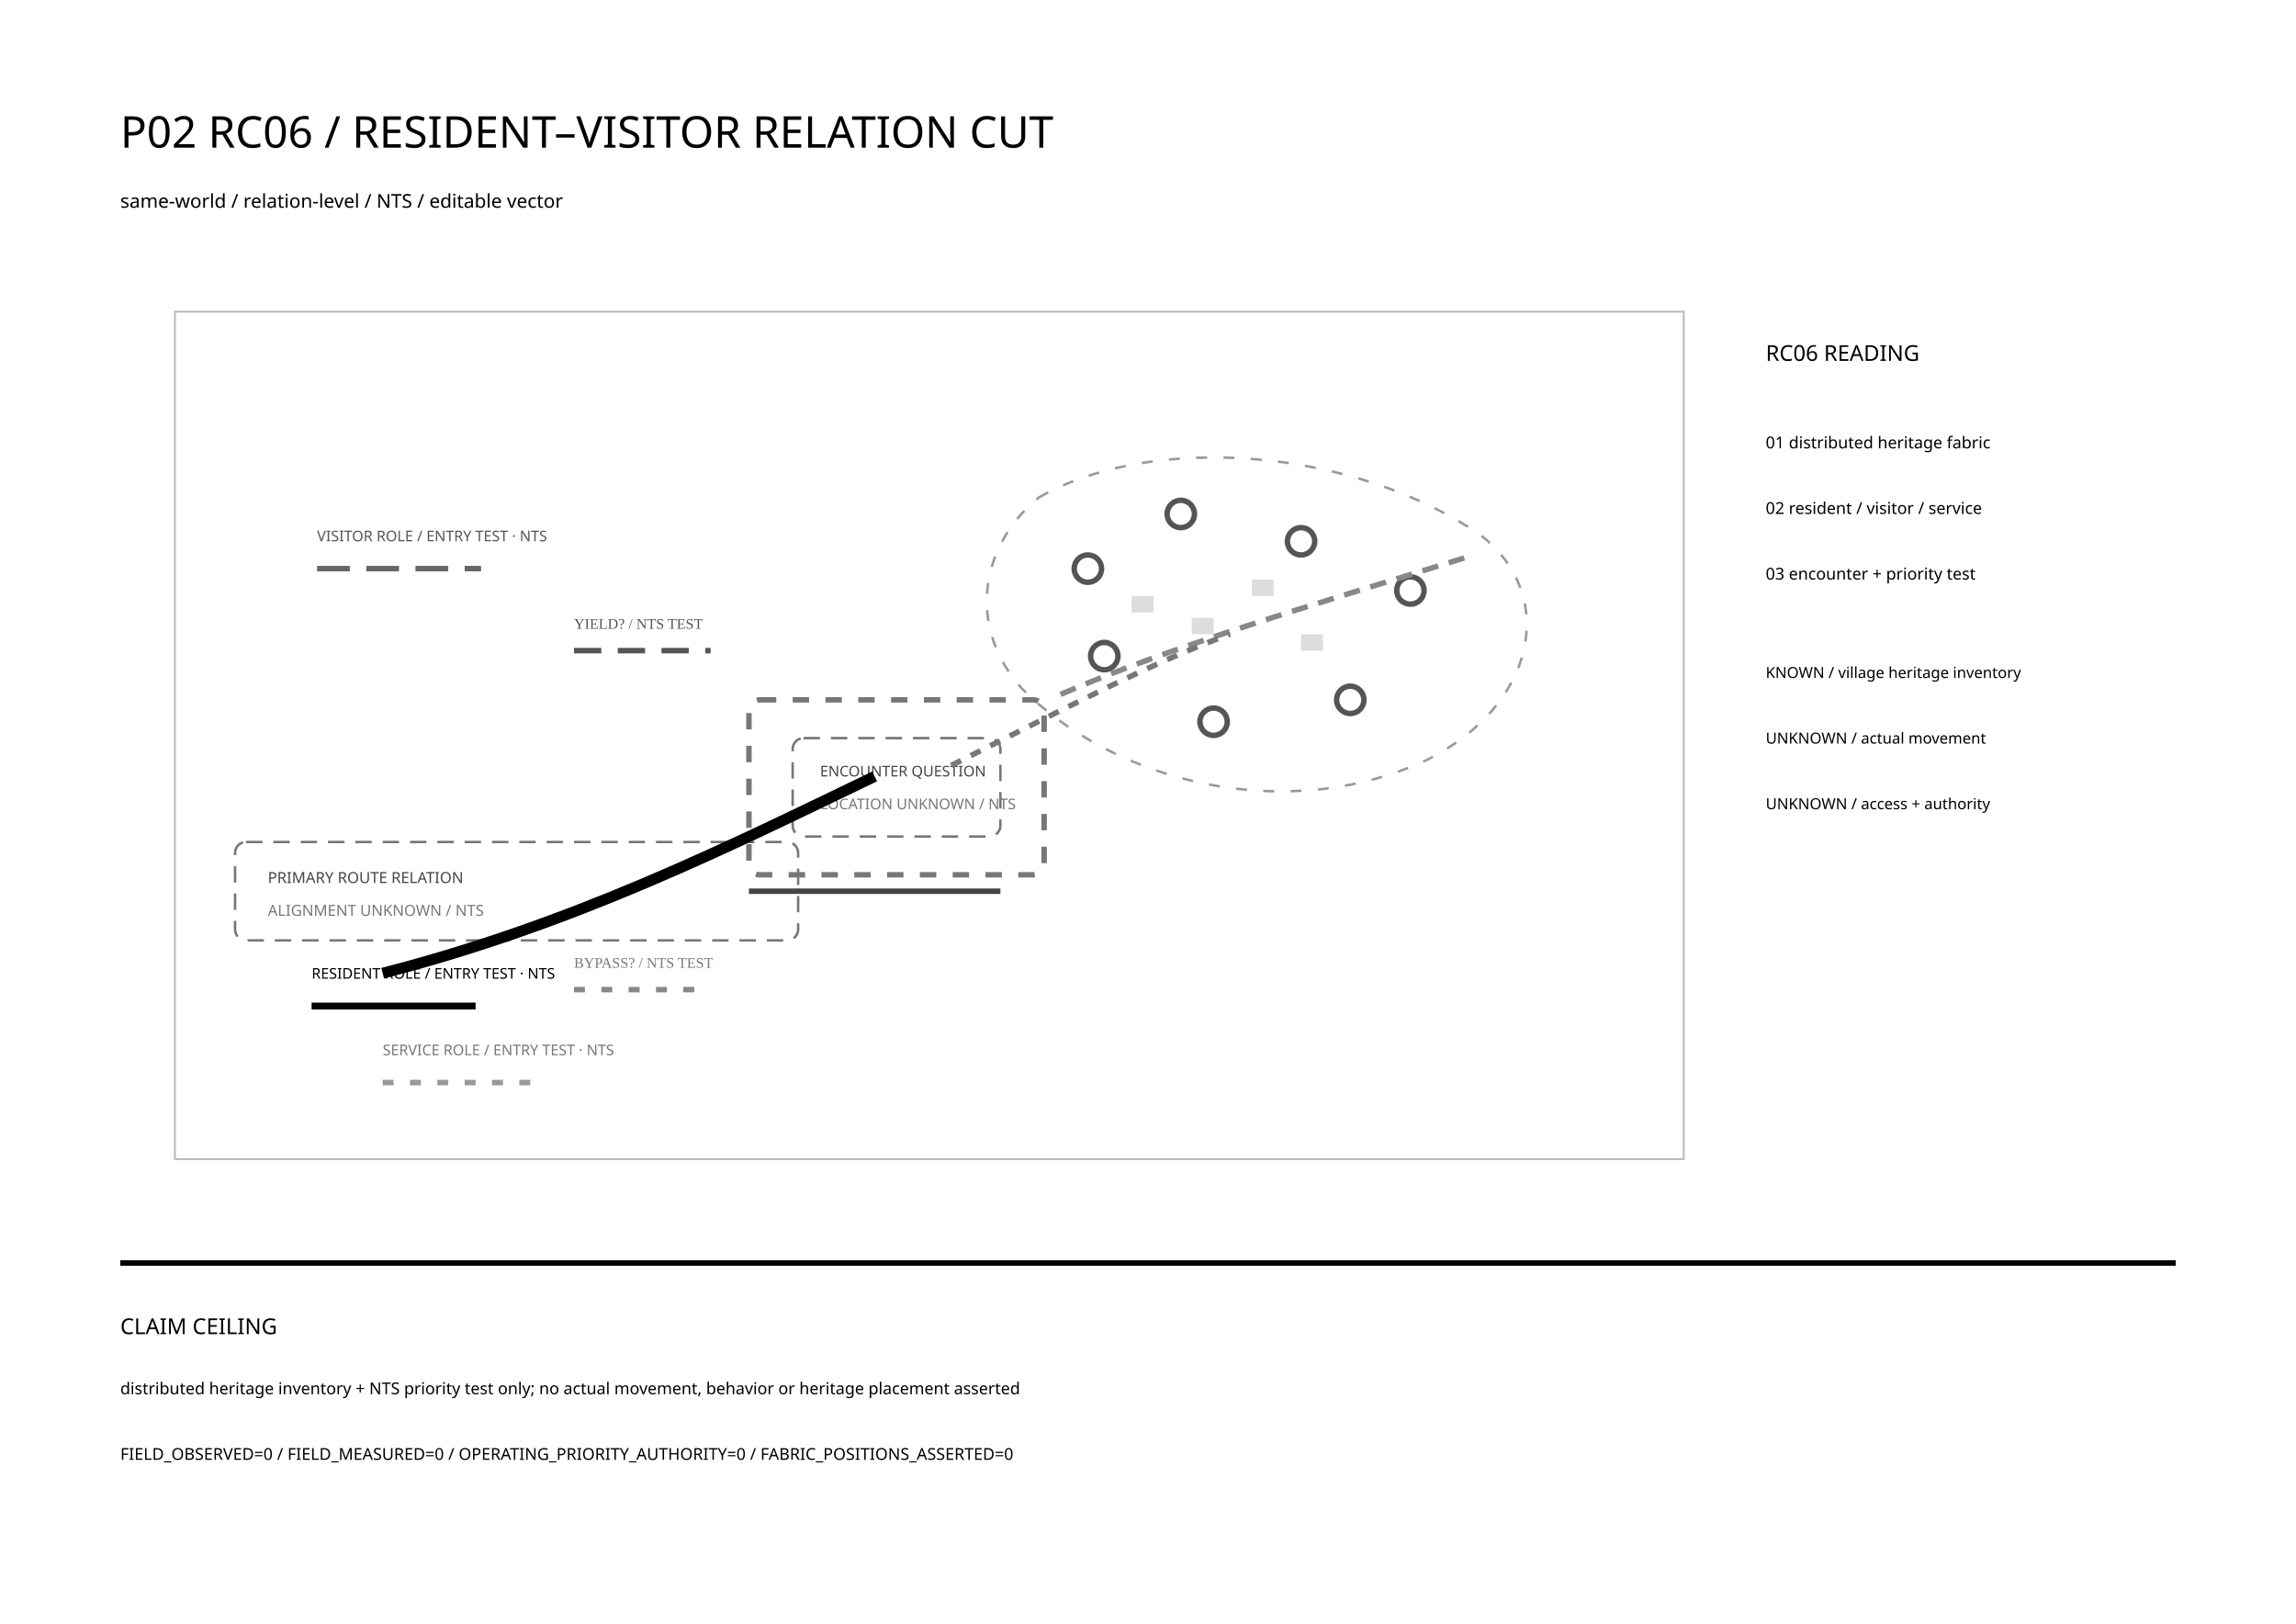
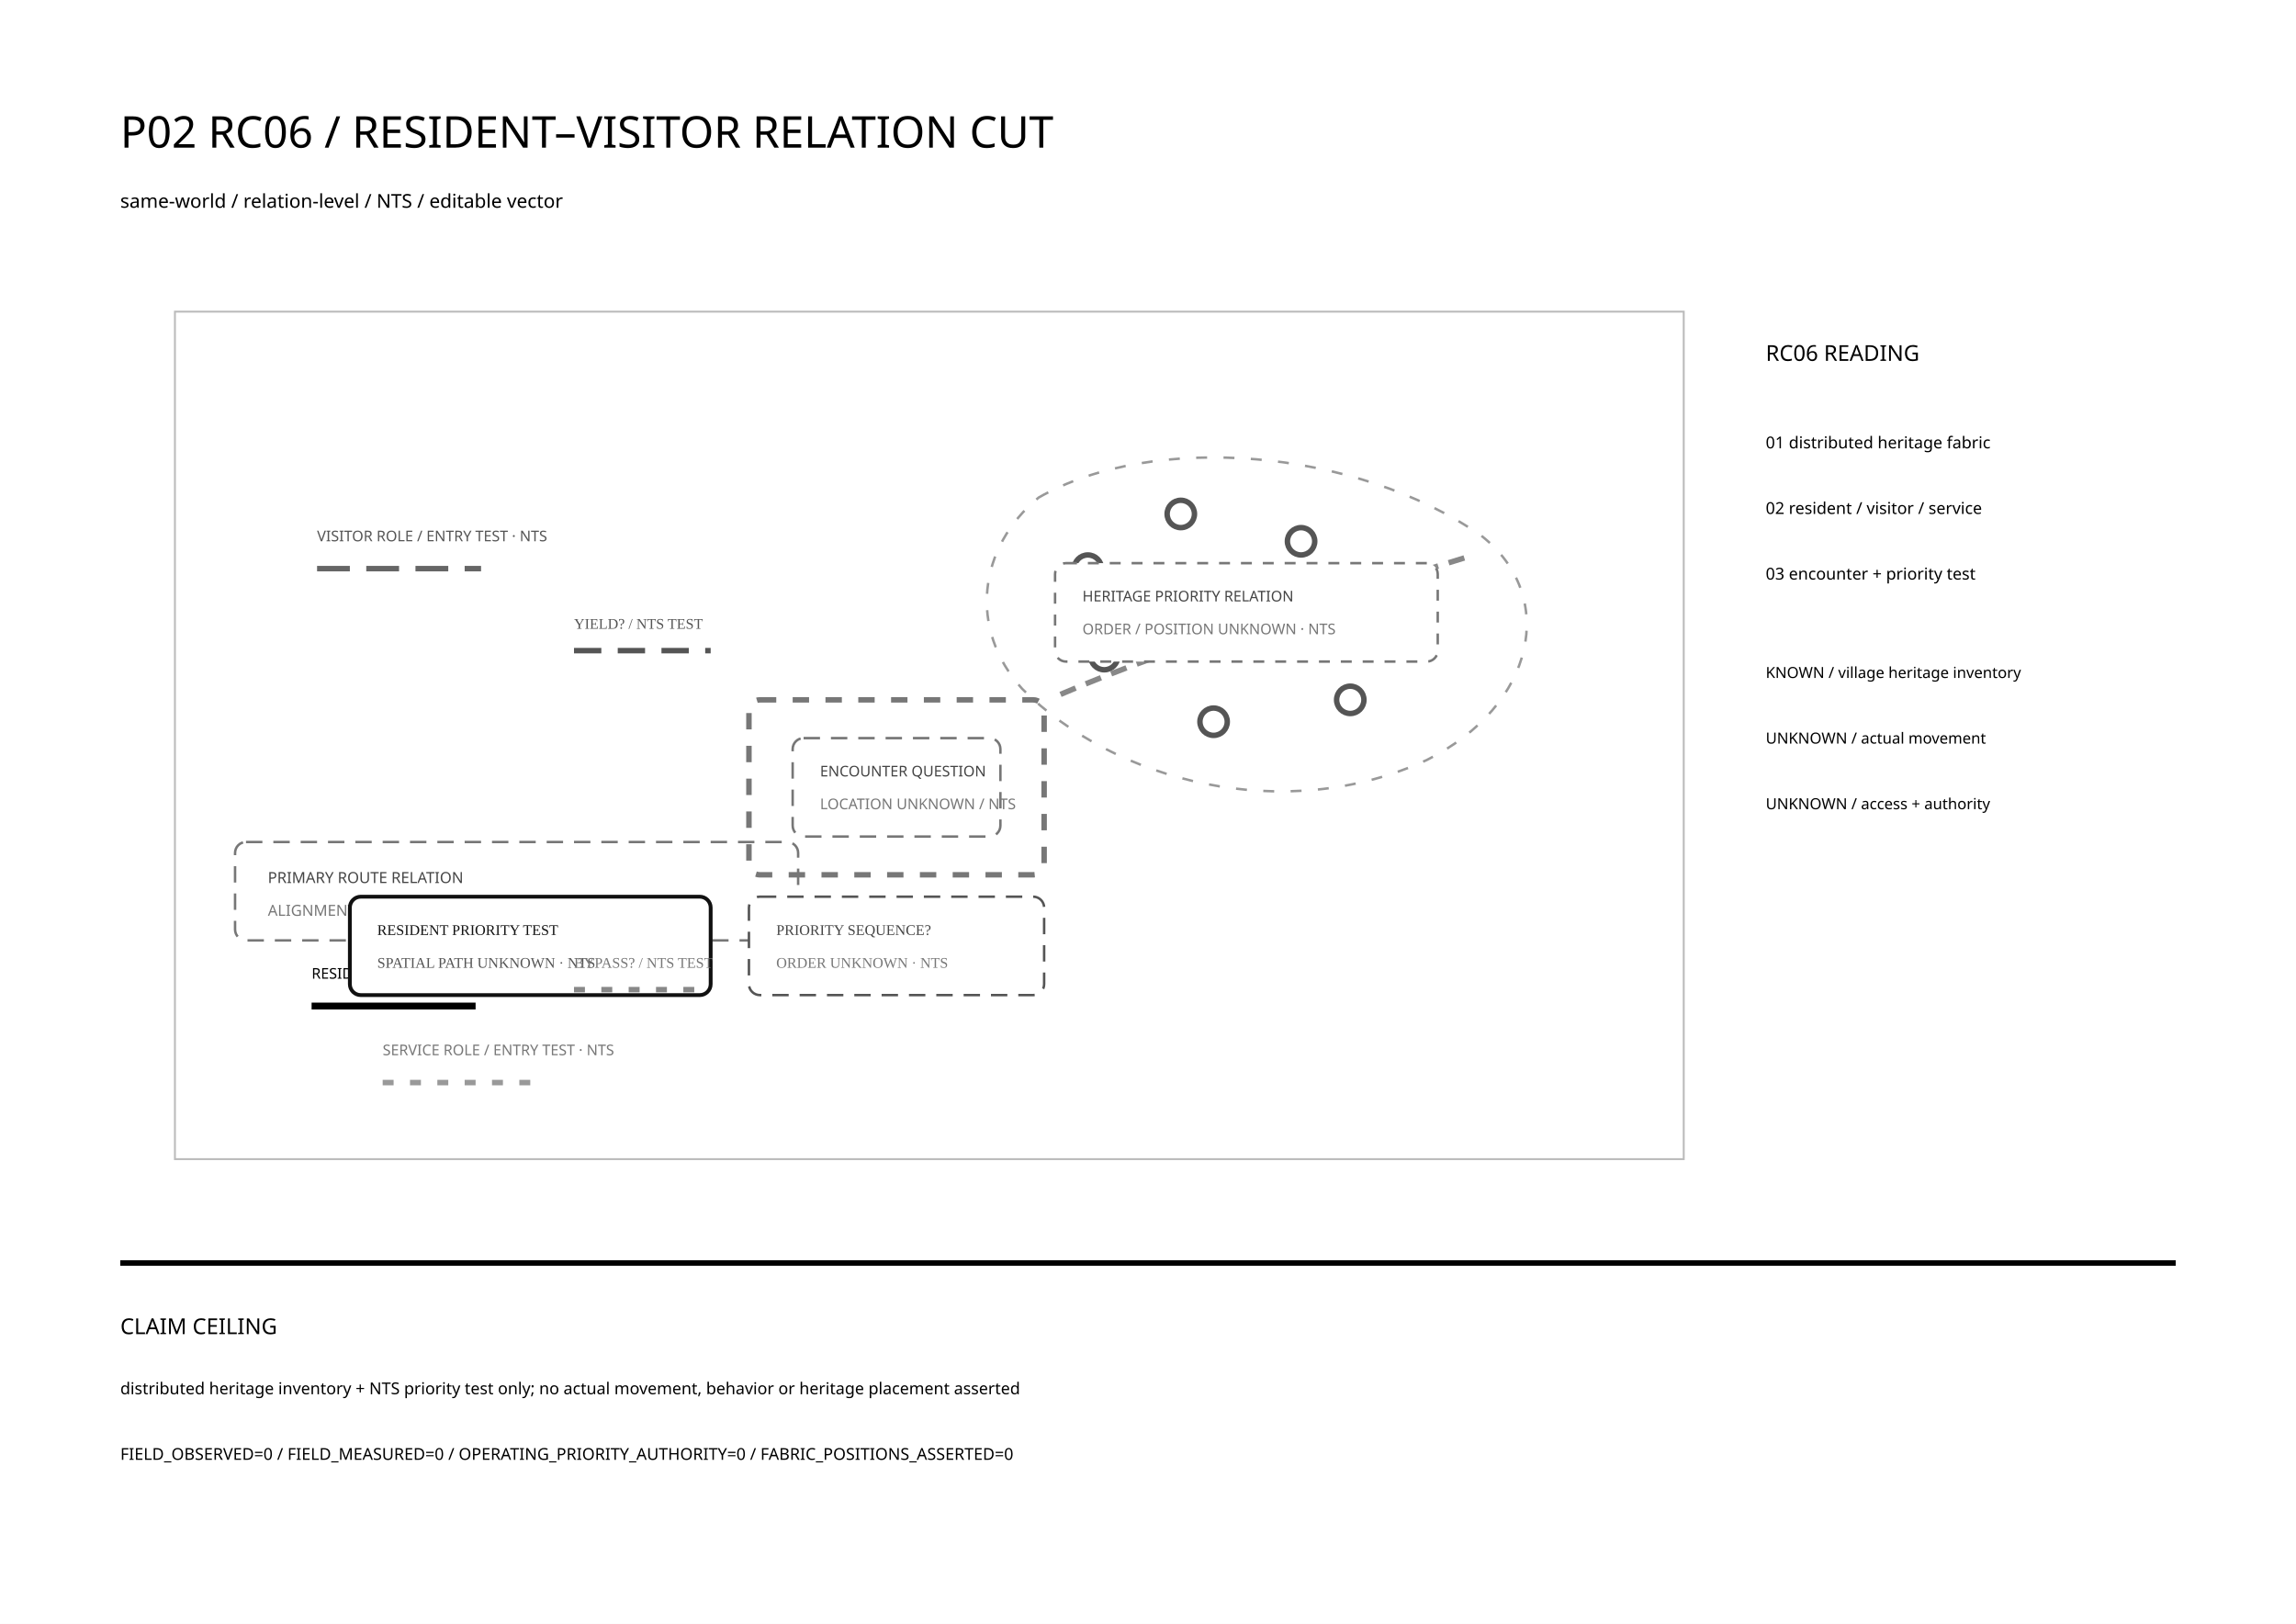
<svg xmlns="http://www.w3.org/2000/svg" width="420mm" height="297mm" viewBox="0 0 420 297">
  <rect width="420" height="297" fill="white" />
  <g id="L00-FRAME" font-family="sans-serif">
    <text x="22" y="27" font-size="8">P02 RC06 / RESIDENT–VISITOR RELATION CUT</text>
    <text x="22" y="38" font-size="3.5">same-world / relation-level / NTS / editable vector</text>
  </g>
  <g id="L08-FIELD">
    <rect x="32" y="57" width="276" height="155" fill="none" stroke="#bbb" stroke-width="0.35" />
  </g>
  <g id="L10-RELATIONS" fill="none">
    <g id="REL-ROUTE-PRIMARY-01-TOPOLOGY-STATE" font-family="sans-serif">
      <rect x="43" y="154" width="103" height="18" rx="2" fill="white" stroke="#777" stroke-width="0.45" stroke-dasharray="3 2" />
      <text x="49" y="161.5" font-size="2.8" fill="#444">PRIMARY ROUTE RELATION</text>
      <text x="49" y="167.5" font-size="2.8" fill="#777">ALIGNMENT UNKNOWN / NTS</text>
    </g>
  </g>
  <g id="L11-HERITAGE-FABRIC">
    <path id="RC06-HERITAGE-FABRIC-EXTENT-NTS" d="M190 91 C211 79 248 82 271 98 C285 109 281 129 261 139 C235 151 204 143 187 126 C177 115 179 100 190 91Z" fill="none" stroke="#999" stroke-width="0.45" stroke-dasharray="2 3" />
    <g id="RC06-PROTECTED-UNITS-NTS" fill="white" stroke="#555">
      <circle cx="199" cy="104" r="2.5" />
      <circle cx="216" cy="94" r="2.5" />
      <circle cx="238" cy="99" r="2.5" />
      <circle cx="258" cy="108" r="2.5" />
      <circle cx="247" cy="128" r="2.5" />
      <circle cx="222" cy="132" r="2.5" />
      <circle cx="202" cy="120" r="2.5" />
    </g>
    <g id="RC06-ANCIENT-RESIDENCE-FABRIC-NTS" fill="#ddd">
      <rect x="207" y="109" width="4" height="3" />
      <rect x="218" y="113" width="4" height="3" />
      <rect x="229" y="106" width="4" height="3" />
      <rect x="238" y="116" width="4" height="3" />
    </g>
    <path id="RC06-LANE-WELL-TREE-FABRIC-NTS" d="M194 127 C215 118 239 111 268 102" fill="none" stroke="#888" stroke-dasharray="3 2" />
  </g>
  <g id="L15-USERS" font-family="sans-serif">
    <g id="RC06-RESIDENT-ROLE-ENTRY-TEST">
      <path d="M57 184 L87 184" fill="none" stroke="black" stroke-width="1.25" />
      <text x="57" y="179" font-size="2.7">RESIDENT ROLE / ENTRY TEST · NTS</text>
    </g>
    <g id="RC06-VISITOR-ROLE-ENTRY-TEST">
      <path d="M58 104 L88 104" fill="none" stroke="#666" stroke-dasharray="6 3" />
      <text x="58" y="99" font-size="2.7" fill="#555">VISITOR ROLE / ENTRY TEST · NTS</text>
    </g>
    <g id="RC06-SERVICE-ROLE-ENTRY-TEST">
      <path d="M70 198 L100 198" fill="none" stroke="#999" stroke-dasharray="2 3" />
      <text x="70" y="193" font-size="2.7" fill="#777">SERVICE ROLE / ENTRY TEST · NTS</text>
    </g>
    <g id="RC06-ENCOUNTER-HYPOTHESIS-STATE">
      <rect x="145" y="135" width="38" height="18" rx="2" fill="white" stroke="#777" stroke-width="0.45" stroke-dasharray="3 2" />
      <text x="150" y="142" font-size="2.7" fill="#444">ENCOUNTER QUESTION</text>
      <text x="150" y="148" font-size="2.7" fill="#777">LOCATION UNKNOWN / NTS</text>
    </g>
-     <path id="RC06-HERITAGE-FABRIC-PRIORITY-RELATION" d="M174 140 C194 130 211 121 225 116" fill="none" stroke="#777" stroke-dasharray="2 2" />
+     <g id="RC06-HERITAGE-FABRIC-PRIORITY-STATE">
+       <rect x="193" y="103" width="70" height="18" rx="2" fill="white" stroke="#777" stroke-width="0.45" stroke-dasharray="2 2" />
+       <text x="198" y="110" font-size="2.7" fill="#444">HERITAGE PRIORITY RELATION</text>
+       <text x="198" y="116" font-size="2.7" fill="#777">ORDER / POSITION UNKNOWN · NTS</text>
+     </g>
  </g>
  <g id="L18-DESIGN-TEST" fill="none">
-     <path id="RC06-RESIDENT-INVARIANT" d="M70 178 C105 169 133 155 160 142" stroke="black" stroke-width="2" />
+     <g id="RC06-RESIDENT-PRIORITY-STATE">
+       <rect x="64" y="164" width="66" height="18" rx="2" fill="white" stroke="#111" stroke-width="0.7" />
+       <text x="69" y="171" font-size="2.7" fill="#111">RESIDENT PRIORITY TEST</text>
+       <text x="69" y="177" font-size="2.7" fill="#555">SPATIAL PATH UNKNOWN · NTS</text>
+     </g>
    <g id="RC06-VISITOR-YIELD-HYPOTHESIS">
      <path d="M105 119 L130 119" stroke="#555" stroke-dasharray="5 3" />
      <text x="105" y="115" font-size="2.7" fill="#555">YIELD? / NTS TEST</text>
    </g>
    <g id="RC06-SERVICE-BYPASS-HYPOTHESIS">
      <path d="M105 181 L130 181" stroke="#888" stroke-dasharray="2 3" />
      <text x="105" y="177" font-size="2.7" fill="#777">BYPASS? / NTS TEST</text>
    </g>
    <rect id="RC06-ENCOUNTER-TEST-FRAME" x="137" y="128" width="54" height="32" rx="2" stroke="#777" stroke-dasharray="3 3" />
-     <path id="RC06-PRIORITY-SEQUENCE" d="M137 163 L183 163" stroke="#444" />
+     <g id="RC06-PRIORITY-SEQUENCE-STATE">
+       <rect x="137" y="164" width="54" height="18" rx="2" fill="white" stroke="#555" stroke-width="0.45" stroke-dasharray="3 2" />
+       <text x="142" y="171" font-size="2.7" fill="#444">PRIORITY SEQUENCE?</text>
+       <text x="142" y="177" font-size="2.7" fill="#777">ORDER UNKNOWN · NTS</text>
+     </g>
  </g>
  <g id="L30-READING" font-family="sans-serif">
    <text x="323" y="66" font-size="4">RC06 READING</text>
    <text x="323" y="82" font-size="3">01 distributed heritage fabric</text>
    <text x="323" y="94" font-size="3">02 resident / visitor / service</text>
    <text x="323" y="106" font-size="3">03 encounter + priority test</text>
    <text x="323" y="124" font-size="2.8">KNOWN / village heritage inventory</text>
    <text x="323" y="136" font-size="2.8">UNKNOWN / actual movement</text>
    <text x="323" y="148" font-size="2.8">UNKNOWN / access + authority</text>
  </g>
  <g id="L40-CLAIM" font-family="sans-serif">
    <line x1="22" y1="231" x2="398" y2="231" stroke="black" />
    <text x="22" y="244" font-size="4">CLAIM CEILING</text>
    <text x="22" y="255" font-size="3">distributed heritage inventory + NTS priority test only; no actual movement, behavior or heritage placement asserted</text>
    <text x="22" y="267" font-size="3">FIELD_OBSERVED=0 / FIELD_MEASURED=0 / OPERATING_PRIORITY_AUTHORITY=0 / FABRIC_POSITIONS_ASSERTED=0</text>
  </g>
</svg>
